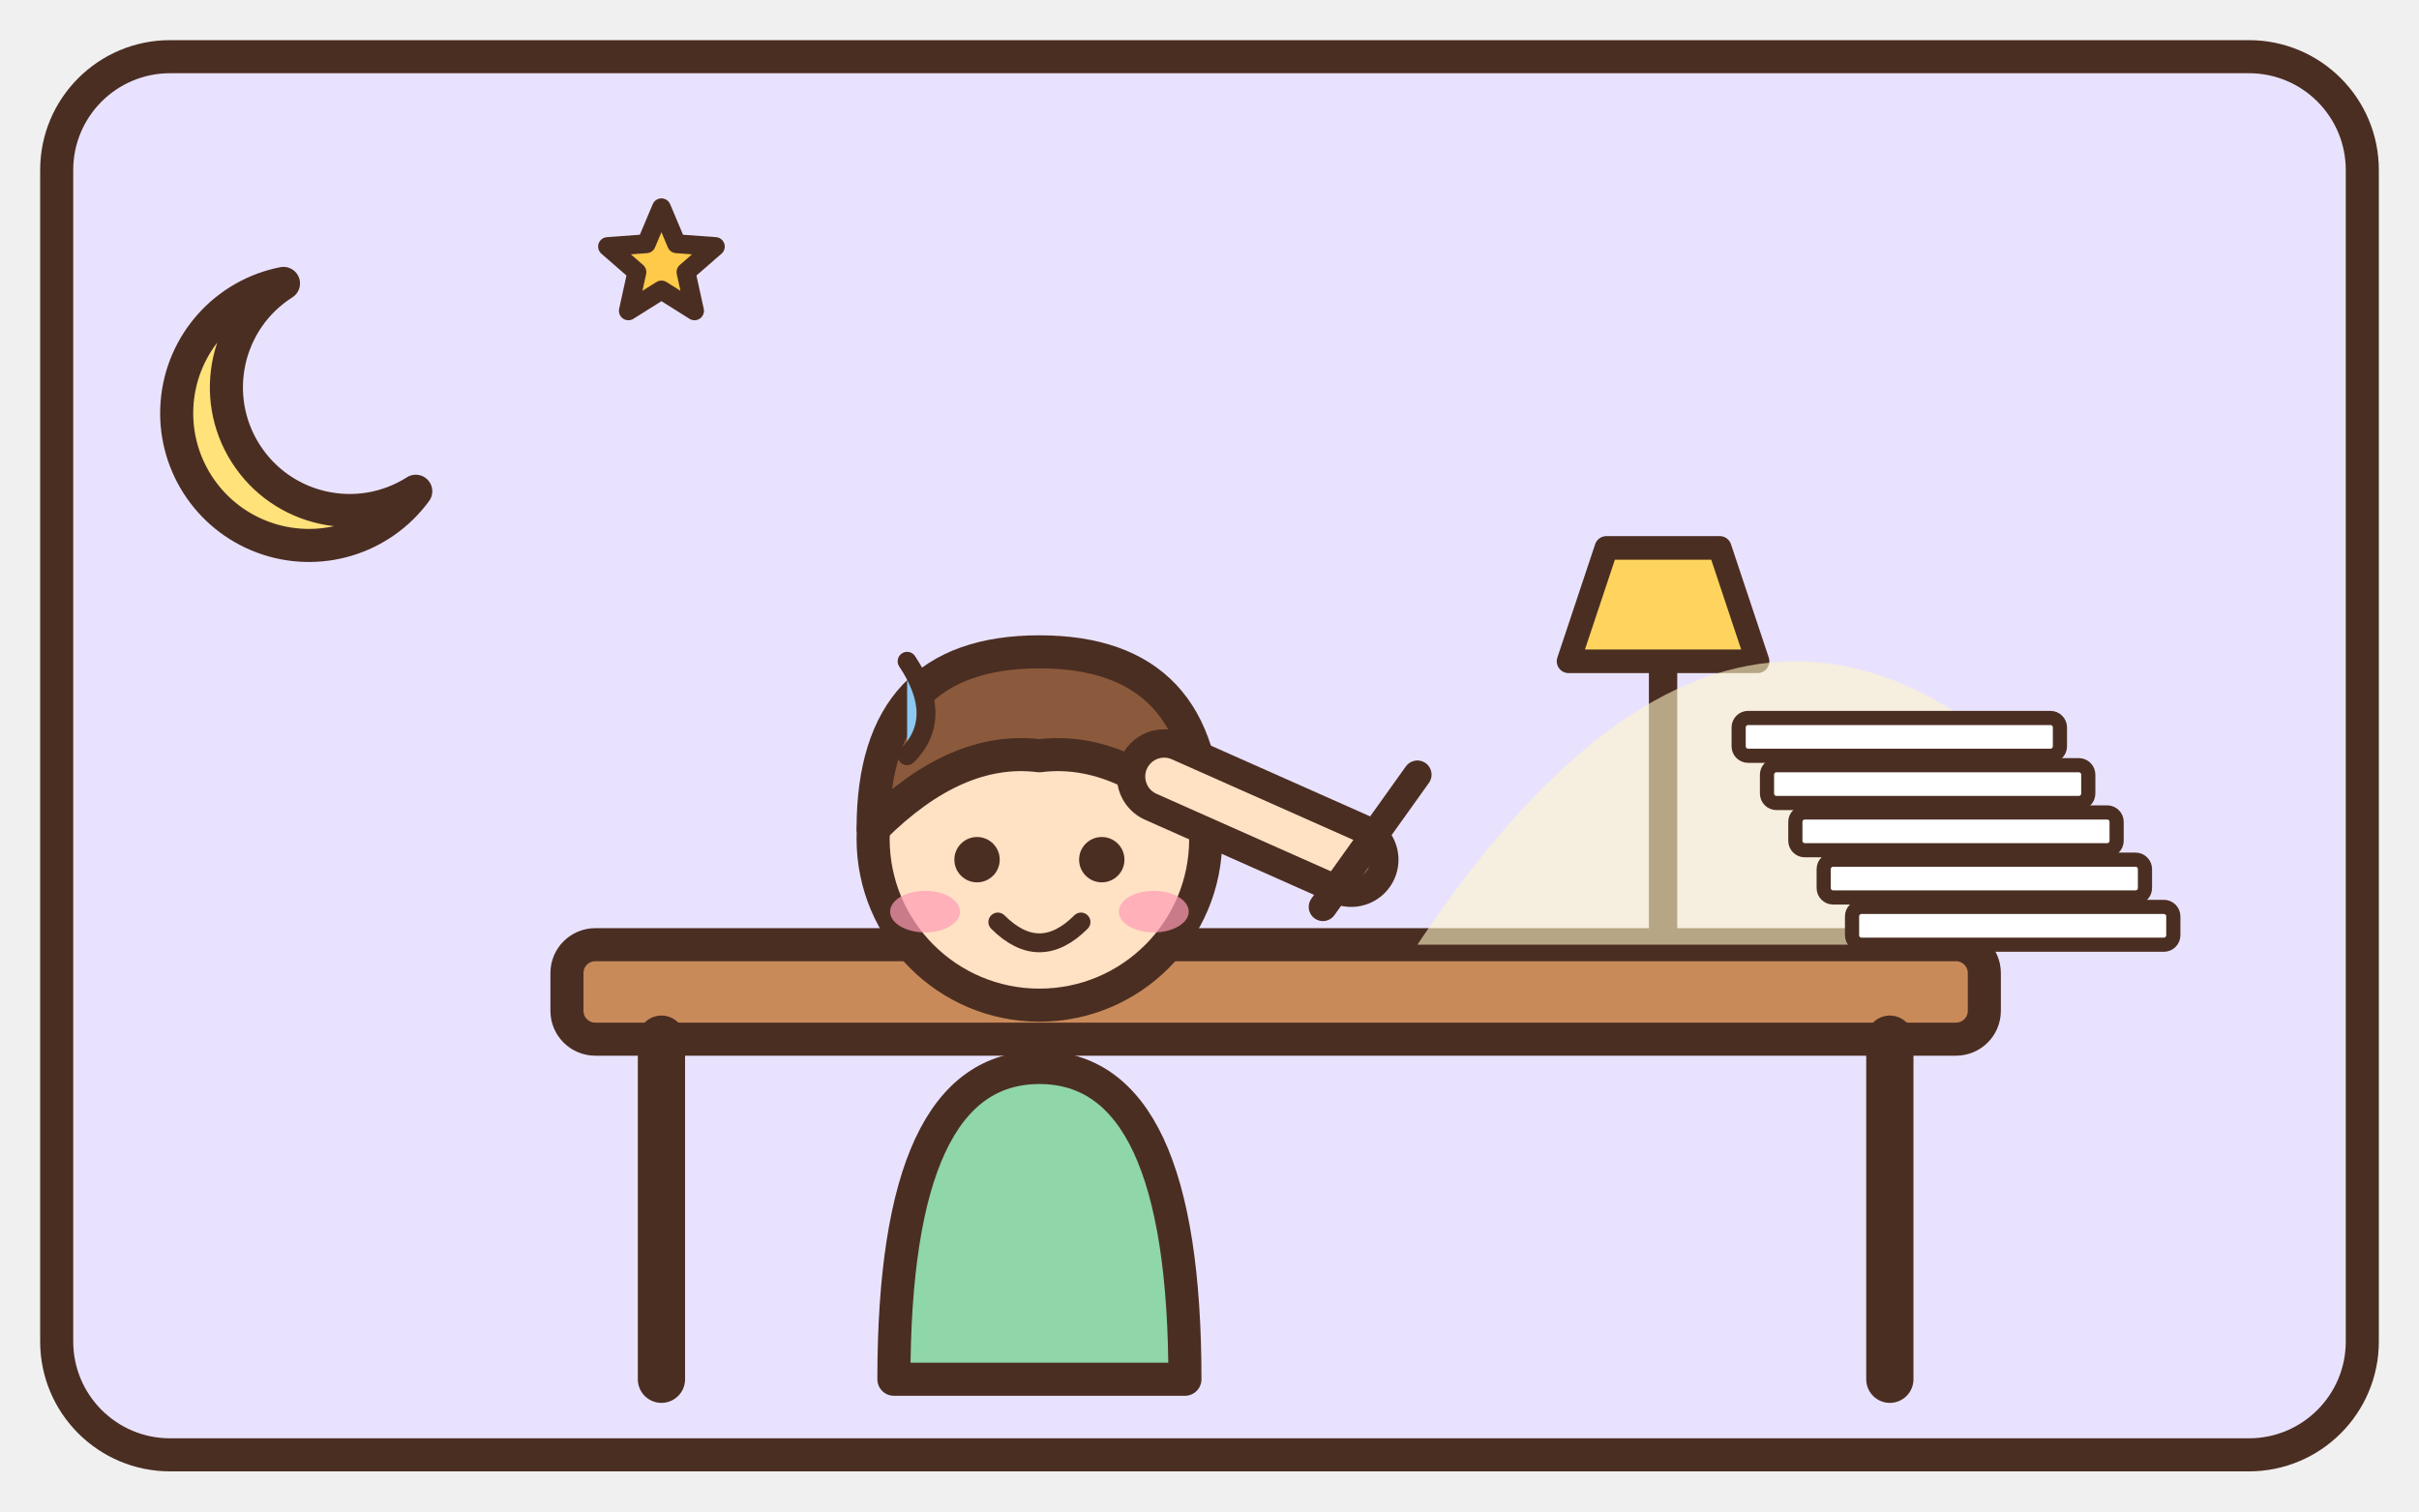
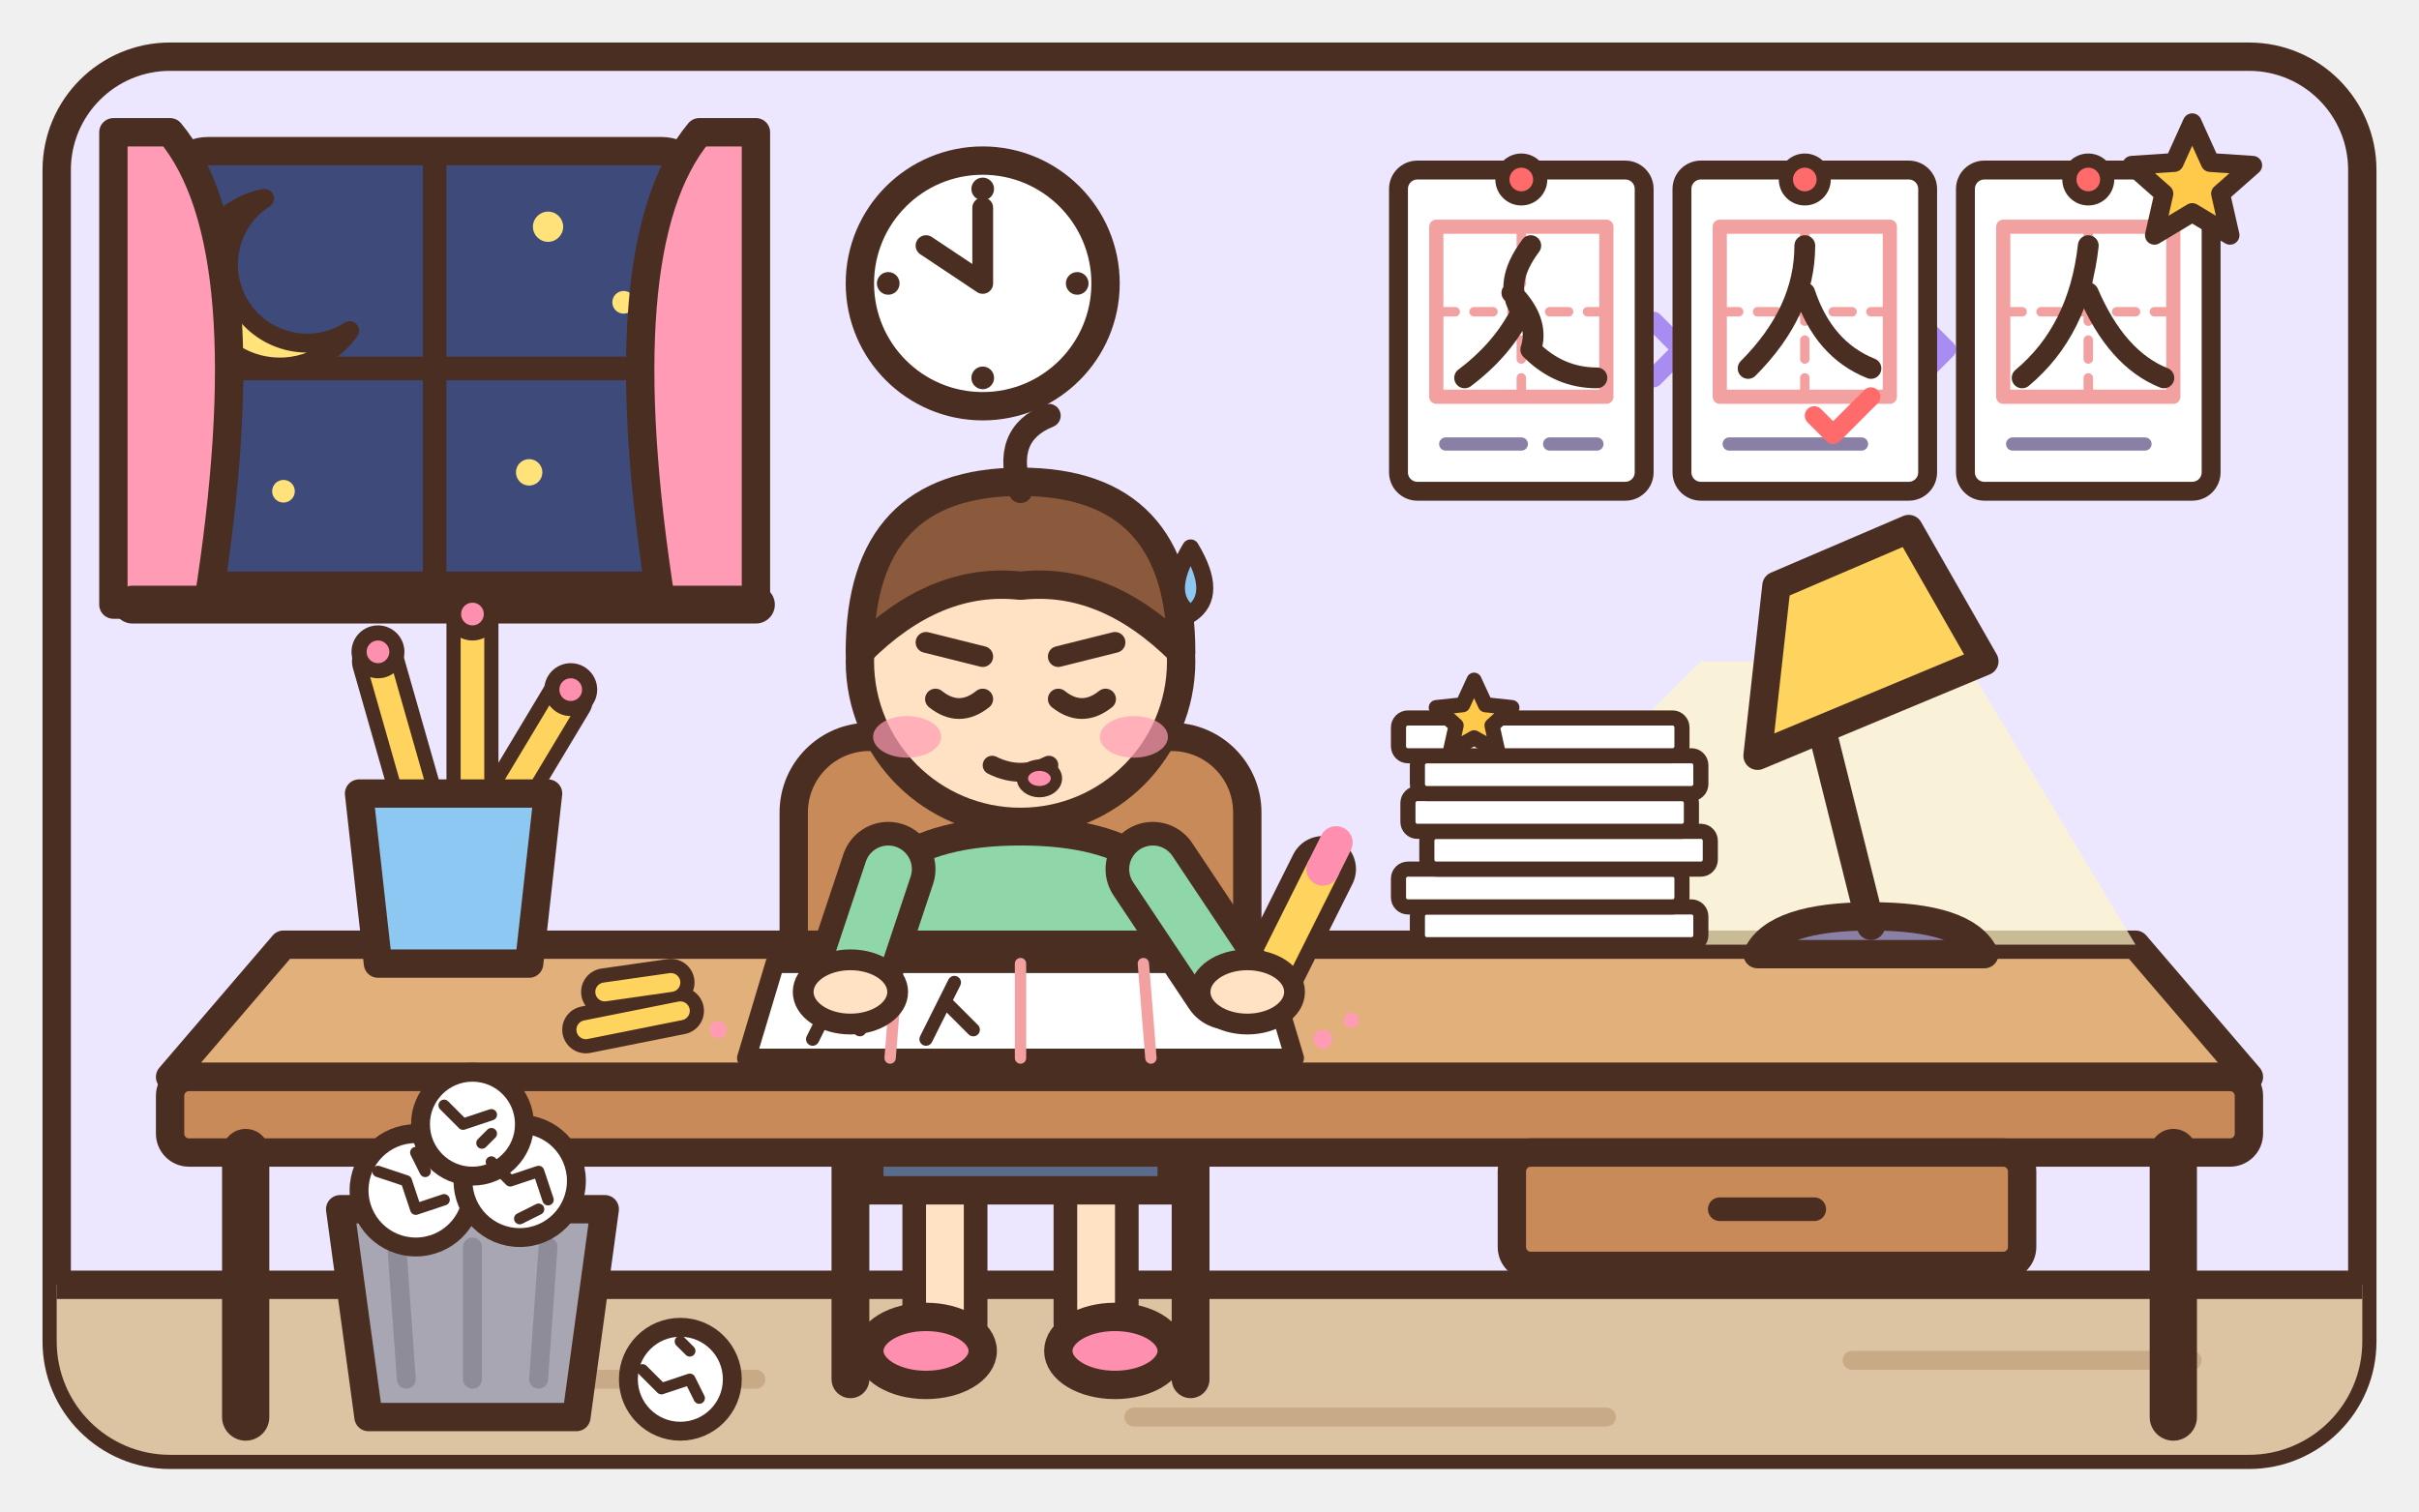
<svg xmlns="http://www.w3.org/2000/svg" viewBox="0 0 256 160">
-   <g stroke="#4b2e22" stroke-width="3.5" stroke-linejoin="round" stroke-linecap="round">
-     <rect x="6" y="6" width="244" height="148" rx="12" fill="#e9e2ff" />
-     <rect x="60" y="100" width="150" height="10" rx="3" fill="#c98a5a" />
-     <path d="M70 110v36M200 110v36" stroke-width="5" />
-     <path d="M176 100V70" stroke-width="3" />
-     <path d="M166 70h20l-4-12h-12Z" fill="#ffd45e" stroke-width="2.5" />
-     <path d="M150 100q40-60 80 0" fill="#fff6c8" opacity=".6" stroke="none" />
-     <rect x="196" y="96" width="34" height="4" rx="1" fill="#ffffff" stroke-width="1.5" />
-     <rect x="193" y="91" width="34" height="4" rx="1" fill="#ffffff" stroke-width="1.5" />
-     <rect x="190" y="86" width="34" height="4" rx="1" fill="#ffffff" stroke-width="1.5" />
-     <rect x="187" y="81" width="34" height="4" rx="1" fill="#ffffff" stroke-width="1.5" />
-     <rect x="184" y="76" width="34" height="4" rx="1" fill="#ffffff" stroke-width="1.5" />
-     <path d="M94.6 146.0Q94.6 113.0 110.0 113.0Q125.4 113.0 125.4 146.0Z" fill="#8fd6a8" />
-     <circle cx="110" cy="88.8" r="17.6" fill="#ffe2c4" />
-     <path d="M92.4 87.7Q92.4 69.0 110.0 69.0Q127.6 69.0 127.6 87.7Q118.8 78.9 110.0 80.0Q101.2 78.9 92.4 87.7Z" fill="#8b5a3c" />
-     <g stroke="none" fill="#4b2e22">
-       <circle cx="103.4" cy="91.0" r="2.4" />
-       <circle cx="116.6" cy="91.0" r="2.4" />
+   <defs>
+     <clipPath id="frame">
+       <rect x="6" y="6" width="244" height="148" rx="12" />
+     </clipPath>
+   </defs>
+   <g stroke="#4b2e22" stroke-width="3" stroke-linejoin="round" stroke-linecap="round">
+     <rect x="6" y="6" width="244" height="148" rx="12" fill="#ece6ff" />
+     <g clip-path="url(#frame)">
+       <path d="M0 136h256v24H0Z" fill="#dcc3a2" />
+       <g fill="none" stroke="#c8ab86" stroke-width="2">
+         <path d="M40 146h40M120 150h50M196 144h36" />
+       </g>
+       <rect x="18" y="16" width="56" height="46" rx="4" fill="#3d4a7a" />
+       <path d="M46 16v46M18 39h56" stroke-width="2.5" />
+       <path d="M28 21a9 9 0 1 0 9 14 8 8 0 1 1-9-14Z" fill="#ffe27a" stroke-width="2" />
+       <g fill="#ffe27a" stroke="none">
+         <circle cx="58" cy="24" r="1.6" />
+         <circle cx="66" cy="32" r="1.2" />
+         <circle cx="56" cy="50" r="1.4" />
+         <circle cx="30" cy="52" r="1.2" />
+       </g>
+       <path d="M18 14q10 12 4 50h-10V14Z" fill="#ff9bb5" />
+       <path d="M74 14q-10 12-4 50h10V14Z" fill="#ff9bb5" />
+       <path d="M14 64h66" stroke-width="4" />
+       <circle cx="104" cy="30" r="13" fill="#ffffff" />
+       <g fill="#4b2e22" stroke="none">
+         <circle cx="104" cy="20" r="1.2" />
+         <circle cx="114" cy="30" r="1.2" />
+         <circle cx="104" cy="40" r="1.2" />
+         <circle cx="94" cy="30" r="1.2" />
+       </g>
+       <path d="M104 30l-6-4M104 30v-8" stroke-width="2.2" />
+       <g fill="none" stroke="#a98cf2" stroke-width="2">
+         <path d="M175 34l3 3-3 3M203 34l3 3-3 3" />
+       </g>
+       <g fill="#ffffff" stroke-width="2">
+         <rect x="148" y="18" width="26" height="34" rx="2" />
+         <rect x="178" y="18" width="26" height="34" rx="2" />
+         <rect x="208" y="18" width="26" height="34" rx="2" />
+       </g>
+       <g fill="none" stroke="#f2a0a0" stroke-width="1.5">
+         <rect x="152" y="24" width="18" height="18" />
+         <rect x="182" y="24" width="18" height="18" />
+         <rect x="212" y="24" width="18" height="18" />
+       </g>
+       <g fill="none" stroke="#f2a0a0" stroke-width="1" stroke-dasharray="2 2">
+         <path d="M161 24v18M152 33h18M191 24v18M182 33h18M221 24v18M212 33h18" />
+       </g>
+       <g fill="none" stroke-width="2.2">
+         <path d="M162 26q-3 4-1 7-2 4-6 7M160 31q3 3 2 6 3 3 7 3" />
+         <path d="M191 26q0 7-6 13M191 31q2 6 7 8" />
+         <path d="M221 26q-1 9-7 14M221 31q3 7 8 9" />
+       </g>
+       <g fill="none" stroke-width="1.4" stroke="#8a80a6">
+         <path d="M153 47h8M164 47h5M183 47h14M213 47h14" />
+       </g>
+       <path d="M192 44l2 2 4-4" fill="none" stroke="#ff6b6b" stroke-width="2" />
+       <path d="M232.0 13.0L233.9 17.2L238.4 17.5L235.0 20.5L236.0 24.9L232.0 22.5L228.0 24.9L229.0 20.5L225.6 17.5L230.1 17.2Z" fill="#ffc94a" stroke-width="2" />
+       <g fill="#ff6b6b" stroke-width="1.5">
+         <circle cx="161" cy="19" r="2" />
+         <circle cx="191" cy="19" r="2" />
+         <circle cx="221" cy="19" r="2" />
+       </g>
+       <rect x="84" y="78" width="48" height="30" rx="8" fill="#c98a5a" />
+       <path d="M90 122v24M126 122v24" stroke-width="4" />
+       <path d="M100 122v18M116 122v18" stroke-width="9" />
+       <path d="M100 122v18M116 122v18" stroke="#ffe2c4" stroke-width="4" />
+       <path d="M92 120h32v6H92Z" fill="#5b6b8c" />
+       <g fill="#ff8fae">
+         <ellipse cx="98" cy="143" rx="6" ry="3.6" />
+         <ellipse cx="118" cy="143" rx="6" ry="3.6" />
+       </g>
+       <path d="M90 102q0-14 18-14t18 14Z" fill="#8fd6a8" />
+       <circle cx="108" cy="70" r="17" fill="#ffe2c4" />
+       <path d="M91 69q0-18 17-18t17 18q-8-8-17-7-9-1-17 7Z" fill="#8b5a3c" />
+       <path d="M108 52q-2-6 3-8" fill="none" stroke-width="2.5" />
+       <g fill="none" stroke-width="2.2">
+         <path d="M99 74q2.5 2 5 0M112 74q2.5 2 5 0" />
+         <path d="M98 68l6 1.5M118 68l-6 1.5" />
+       </g>
+       <path d="M105 81q3 1.5 6 0" fill="none" stroke-width="2" />
+       <ellipse cx="110" cy="82.4" rx="1.8" ry="1.4" fill="#ff8fae" stroke-width="1.2" />
+       <g fill="#ff9bb5" opacity=".7" stroke="none">
+         <ellipse cx="96" cy="78" rx="3.6" ry="2.2" />
+         <ellipse cx="120" cy="78" rx="3.6" ry="2.2" />
+       </g>
+       <path d="M126 58q-3 5 0 7 3-2 0-7Z" fill="#8cc8f2" stroke-width="1.8" />
+       <path d="M30 100h196l12 14H18Z" fill="#e2b07a" />
+       <path d="M180 70l-30 30h76l-18-30Z" fill="#fff6c8" opacity=".7" stroke="none" />
+       <rect x="18" y="114" width="220" height="8" rx="2" fill="#c98a5a" />
+       <path d="M26 122v28M230 122v28" stroke-width="5" />
+       <rect x="160" y="122" width="54" height="12" rx="2" fill="#c98a5a" />
+       <path d="M182 128h10" stroke-width="2.5" />
+       <path d="M82 102h52l3 10H79Z" fill="#ffffff" stroke-width="2" />
+       <g fill="none" stroke="#f2a0a0" stroke-width="1.2">
+         <path d="M95 102l-.8 10M108 102v10M121 102l.8 10" />
+       </g>
+       <g fill="none" stroke-width="1.4">
+         <path d="M89 104l-3 6M88 106l3 3M101 104l-3 6M100 106l3 3" />
+       </g>
+       <g fill="#ff9bb5" stroke="none">
+         <circle cx="140" cy="110" r="1" />
+         <circle cx="143" cy="108" r="0.8" />
+         <circle cx="76" cy="109" r="0.9" />
+       </g>
+       <path d="M94 92l-4 12" stroke-width="10" />
+       <path d="M94 92l-4 12" stroke="#8fd6a8" stroke-width="5" />
+       <ellipse cx="90" cy="105" rx="5" ry="3.4" fill="#ffe2c4" stroke-width="2.2" />
+       <path d="M140 92l-6 12" stroke-width="7" />
+       <path d="M140 92l-6 12" stroke="#ffd45e" stroke-width="3.5" />
+       <path d="M134 104l-1.6 3.4" stroke-width="2" />
+       <path d="M140 92l1.4-2.8" stroke="#ff8fae" stroke-width="3.5" />
+       <path d="M122 92l8 12" stroke-width="10" />
+       <path d="M122 92l8 12" stroke="#8fd6a8" stroke-width="5" />
+       <ellipse cx="132" cy="105" rx="5" ry="3.4" fill="#ffe2c4" stroke-width="2.2" />
+       <g fill="#ffffff" stroke-width="1.6">
+         <rect x="150" y="96" width="30" height="4" rx="1" />
+         <rect x="148" y="92" width="30" height="4" rx="1" />
+         <rect x="151" y="88" width="30" height="4" rx="1" />
+         <rect x="149" y="84" width="30" height="4" rx="1" />
+         <rect x="150" y="80" width="30" height="4" rx="1" />
+         <rect x="148" y="76" width="30" height="4" rx="1" />
+       </g>
+       <path d="M156 72.0L157.2 74.6L160.0 74.9L157.9 76.8L158.5 79.5L156.0 78.1L153.5 79.5L154.1 76.8L152.0 74.9L154.8 74.6Z" fill="#ffc94a" stroke-width="1.6" />
+       <path d="M44 84l-4-14M50 84v-18M54 84l6-10" stroke-width="5.5" />
+       <path d="M44 84l-4-14M50 84v-18M54 84l6-10" stroke="#ffd45e" stroke-width="2.5" />
+       <g fill="#ff8fae" stroke-width="1.6">
+         <circle cx="40" cy="69" r="2" />
+         <circle cx="50" cy="65" r="2" />
+         <circle cx="60.4" cy="73" r="2" />
+       </g>
+       <path d="M38 84h20l-2 18H40Z" fill="#8cc8f2" />
+       <path d="M62 109l10-2M64 105l7-1" stroke-width="5" />
+       <path d="M62 109l10-2M64 105l7-1" stroke="#ffd45e" stroke-width="2" />
+       <path d="M210 101h-24q2-4 12-4t12 4Z" fill="#8a80a6" />
+       <path d="M198 98l-6-24 8-8" fill="none" stroke-width="3" />
+       <path d="M188 62l14-6 8 14-24 10Z" fill="#ffd45e" />
+       <path d="M36 128h28l-3 22H39Z" fill="#a8a6b3" />
+       <path d="M42 132l1 14M50 132v14M58 132l-1 14" stroke="#8f8c9a" stroke-width="2" />
+       <g fill="#ffffff" stroke-width="2">
+         <circle cx="44" cy="126" r="6" />
+         <circle cx="55" cy="125" r="6" />
+         <circle cx="50" cy="119" r="5.5" />
+         <circle cx="72" cy="146" r="5.5" />
+       </g>
+       <g fill="none" stroke-width="1.2">
+         <path d="M40 124l3 1 1 3 3-1M44 122l1 2M52 123l2 2 3-1 1 3M55 129l2-1M47 117l2 2 3-1M51 121l1-1M68 145l2 2 3-1 1 2M72 142l1 1" />
+       </g>
    </g>
-     <path d="M105.6 97.6q4.4 4.4 8.8 0" fill="none" stroke-width="2" />
-     <g fill="#ff9bb5" opacity=".7" stroke="none">
-       <ellipse cx="97.9" cy="96.5" rx="3.7" ry="2.2" />
-       <ellipse cx="122.1" cy="96.5" rx="3.7" ry="2.2" />
-     </g>
-     <path d="M123.2 82.2L143.0 91.0" stroke="#4b2e22" stroke-width="10" />
-     <path d="M123.2 82.2L143.0 91.0" stroke="#ffe2c4" stroke-width="4" />
-     <path d="M140 96l10-14" stroke-width="3" />
-     <path d="M96 70q4 6 0 10" fill="#8cc8f2" stroke-width="2" />
-     <path d="M30 30a14 14 0 1 0 14 22 12 12 0 1 1-14-22Z" fill="#ffe27a" />
-     <path d="M70.0 22.0L71.6 25.8L75.7 26.1L72.6 28.8L73.5 32.9L70.0 30.7L66.5 32.9L67.4 28.8L64.3 26.1L68.4 25.8Z" fill="#ffc94a" stroke-width="2" />
  </g>
</svg>
